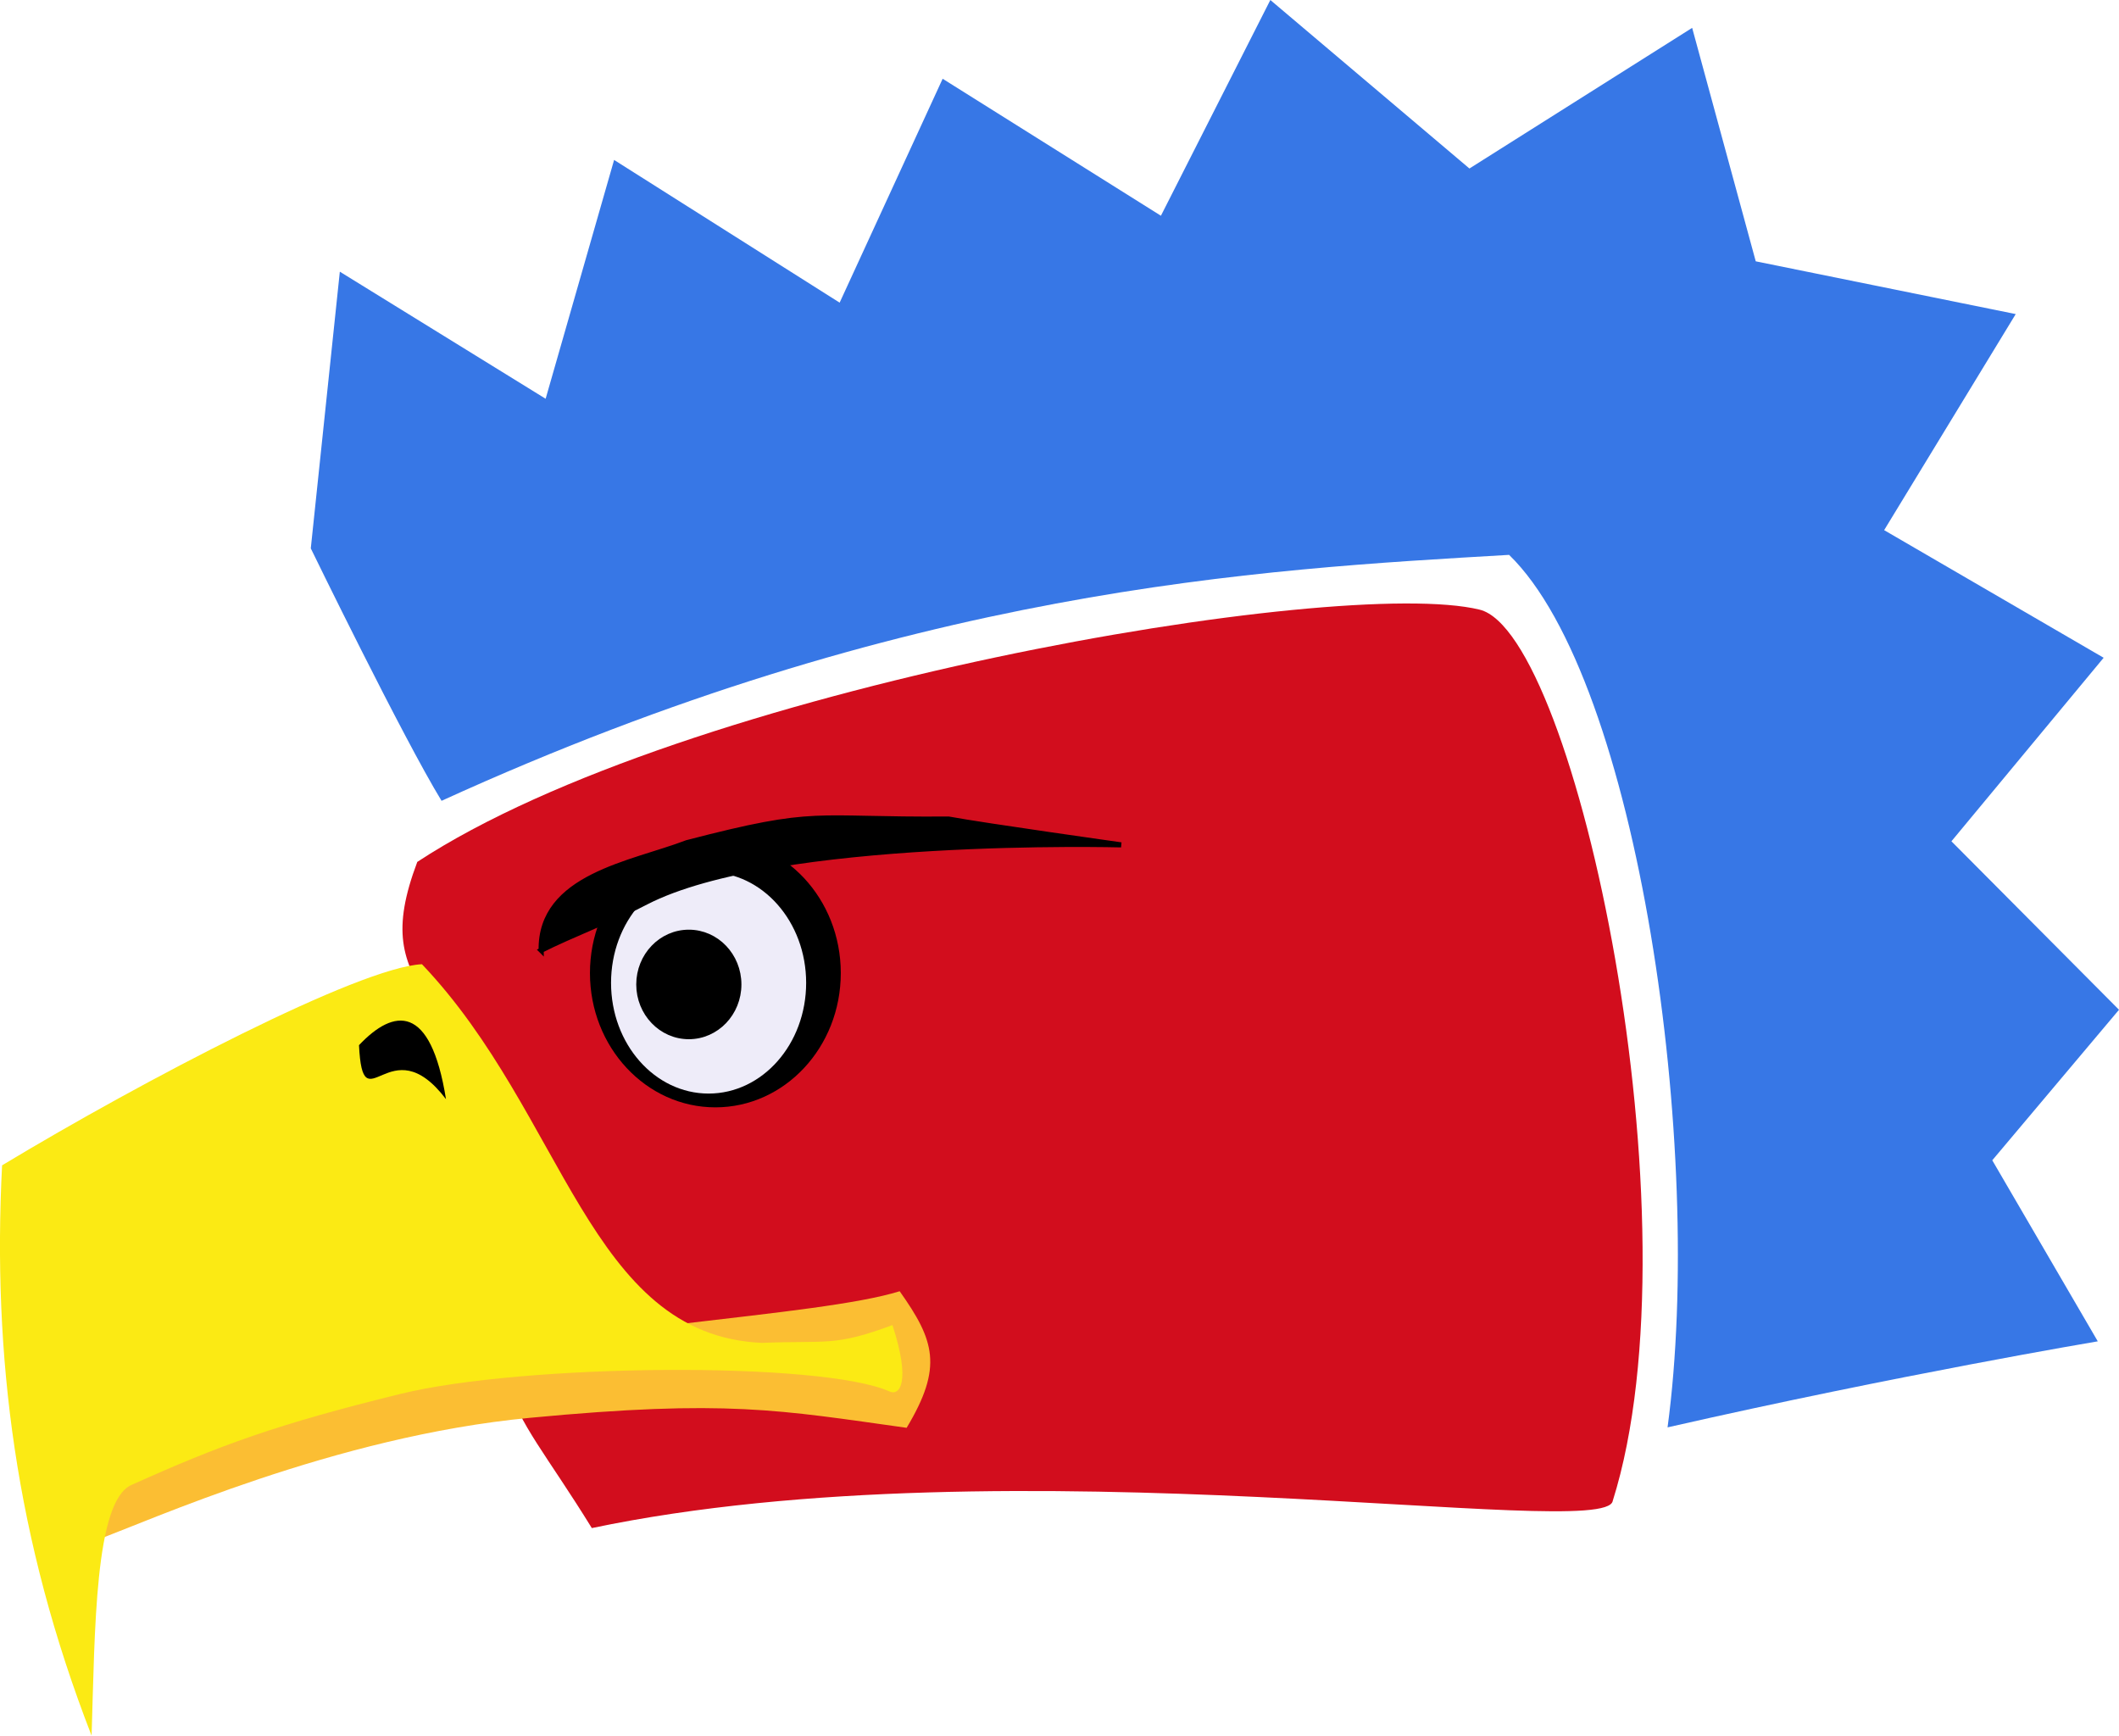
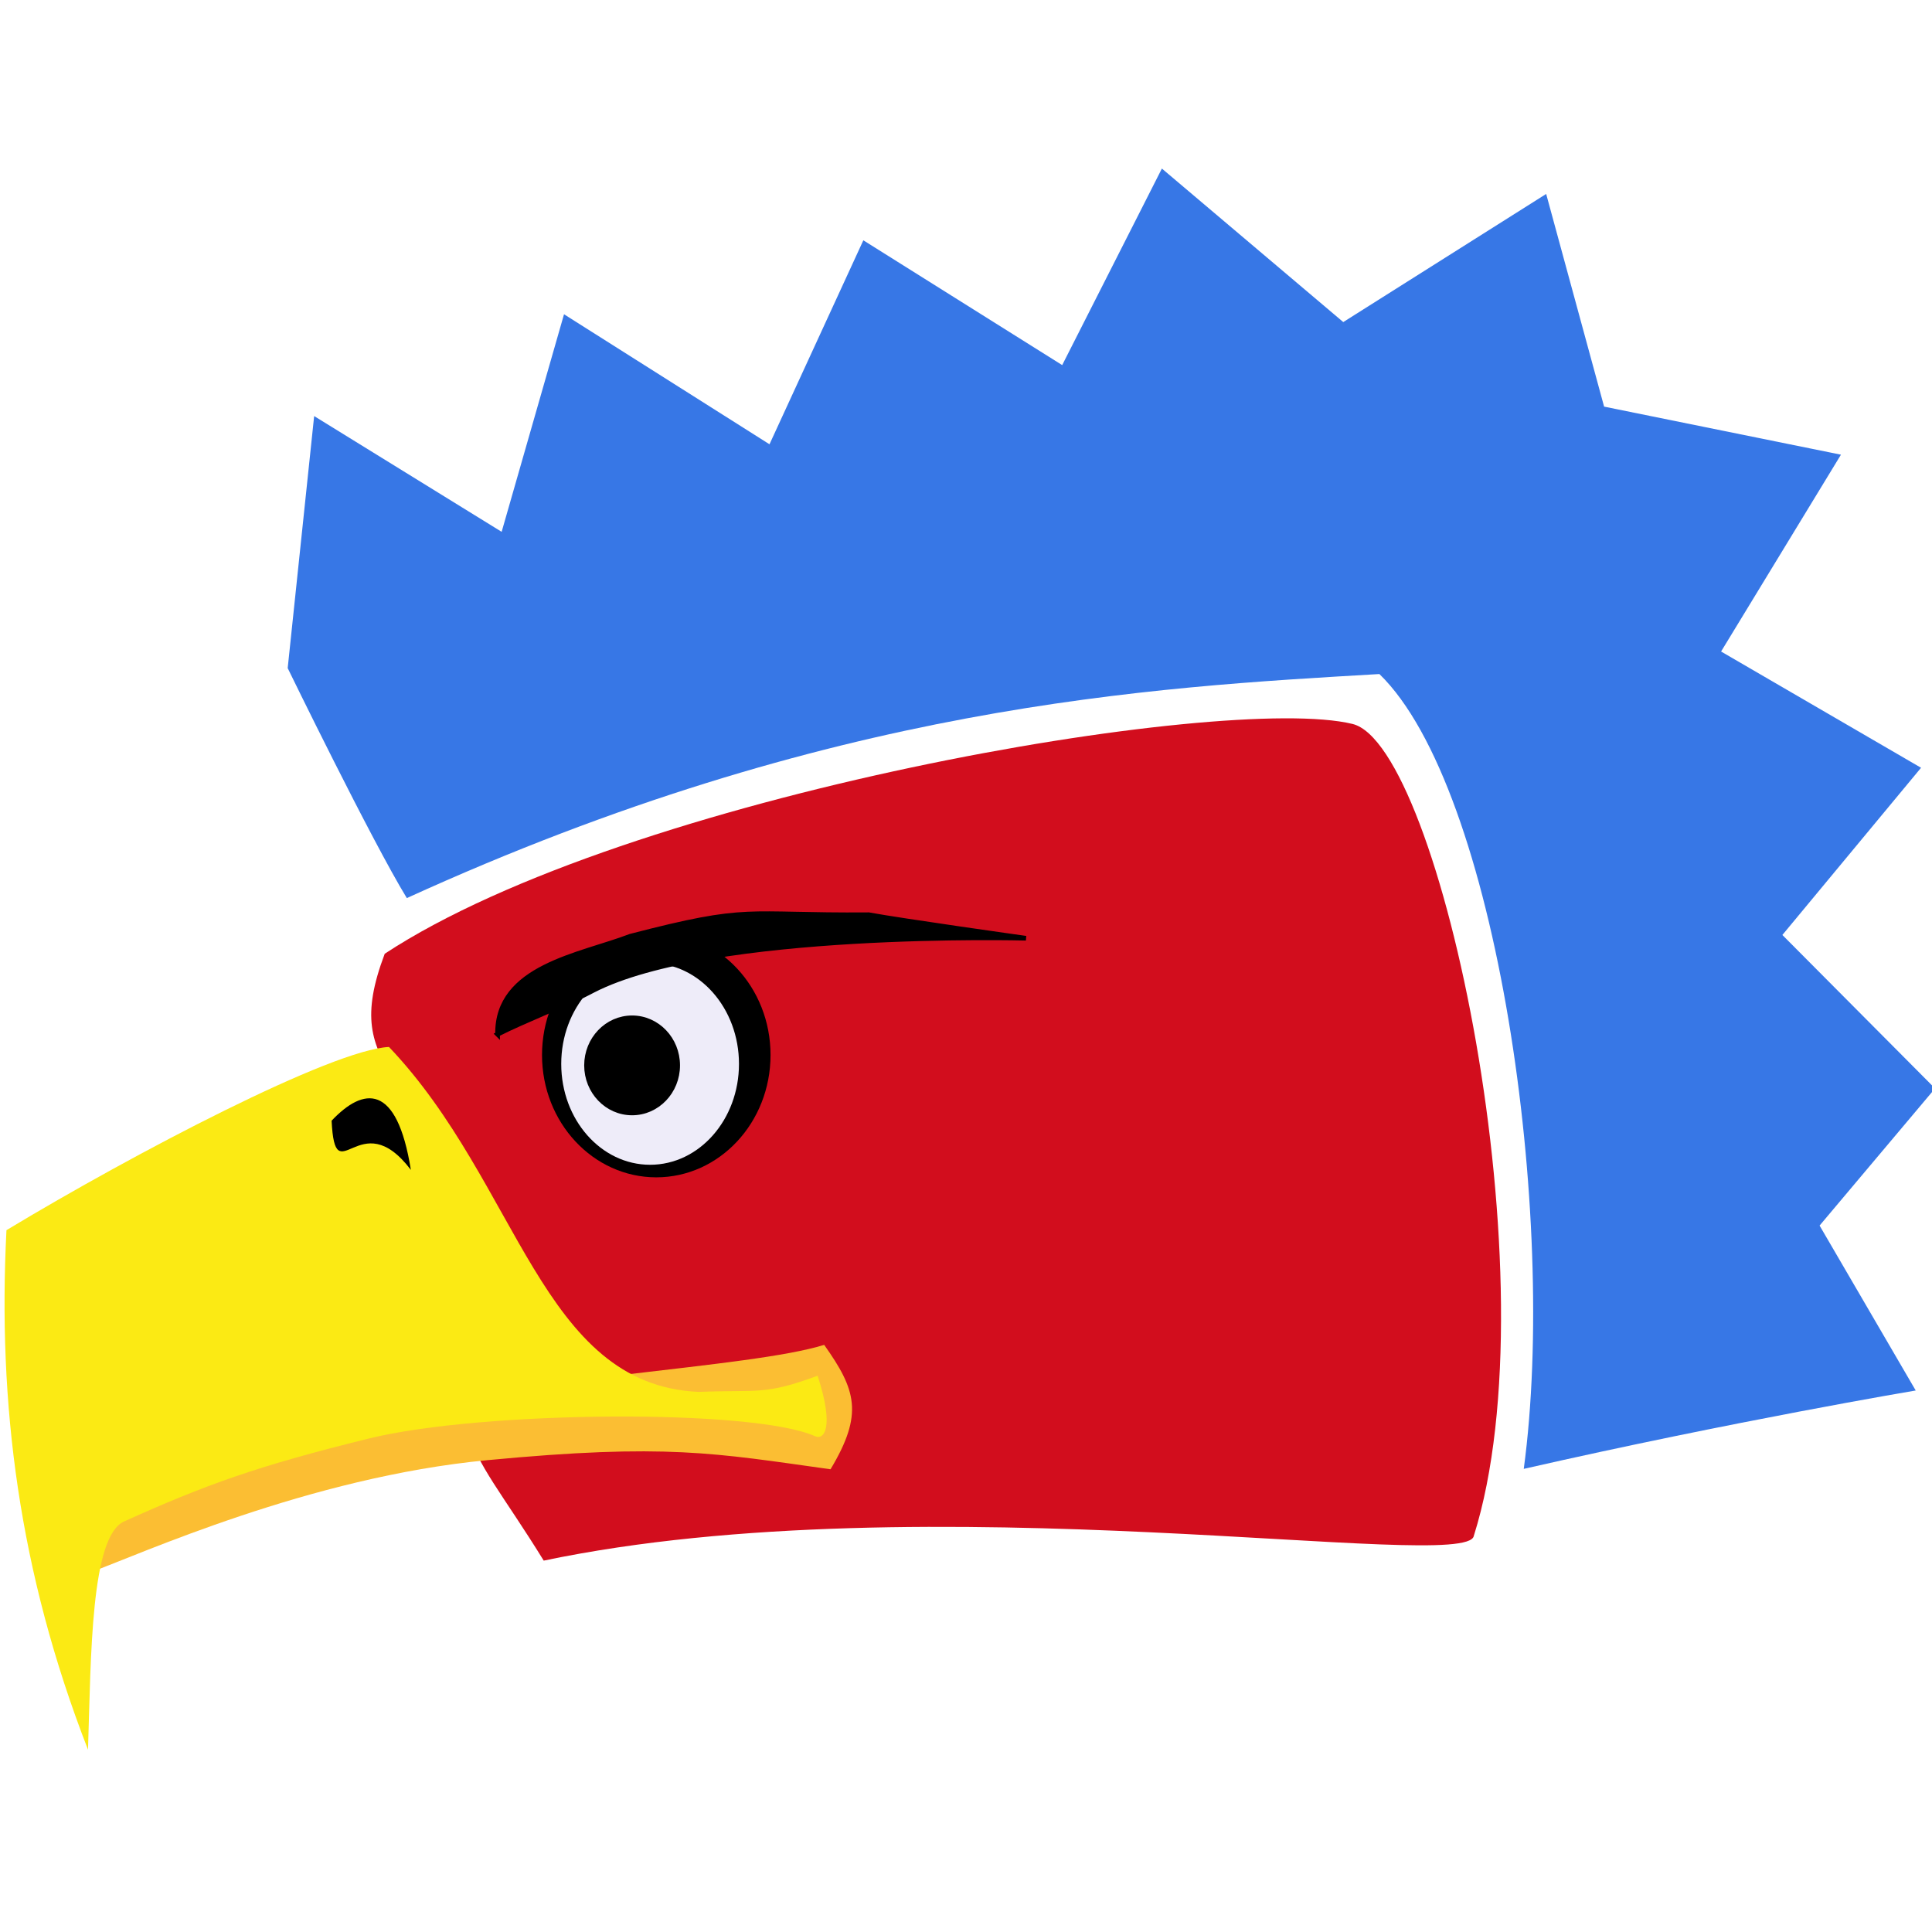
- <svg xmlns="http://www.w3.org/2000/svg" width="149.883mm" height="122.763mm" viewBox="0 0 149.883 122.763" version="1.1" id="svg8">
+ <svg xmlns="http://www.w3.org/2000/svg" width="150mm" height="150mm" viewBox="0 0 150 150" version="1.1" id="svg8">
  <defs id="defs2">
    </defs>
-   <g id="layer1" transform="translate(-33.11487,-7.953007)">
-     <g id="g4327" style="fill:#3777e6;fill-opacity:1">
+   <g id="layer1" transform="translate(-33.11487,19.28397)">
+     <g id="g4327" style="fill:#3777e6;fill-opacity:1" transform="translate(0.3533148,-14.14956)">
      <path id="path61-6" d="m 139.857,47.197 c 9.136,8.873 13.853,42.101 11.209,61.711 16.297,-3.71 30.431,-6.085 30.431,-6.085 L 174.034,90.018 182.998,79.372 171.145,67.456 181.912,54.475 166.386,45.449 175.693,30.167 157.304,26.436 152.806,9.924 137.052,19.871 122.97,7.953 115.23,23.212 99.791,13.523 92.505,29.359 76.552,19.265 71.709,36.156 57.152,27.169 55.098,46.739 c 0,0 6.511,13.376 9.25,17.854 32.988,-15.048 57.746,-16.36 75.509,-17.395 z" style="fill:#3777e6;fill-opacity:1;stroke:none;stroke-width:0.265px;stroke-linecap:butt;stroke-linejoin:miter;stroke-opacity:1" />
    </g>
-     <path style="fill:#d20d1d;fill-opacity:1;stroke:none;stroke-width:0.272px;stroke-linecap:butt;stroke-linejoin:miter;stroke-opacity:1" d="M 62.631,68.914 C 81.443,56.555 127.845,48.649 137.77,51.072 c 6.812,1.659 15.638,43.295 9.418,63.038 -0.481,2.938 -42.42,-4.321 -72.212,1.921 -6.283,-10.194 -8.334,-9.405 -3.483,-22.843 C 65.528,77.582 58.991,78.56 62.631,68.914 Z" id="path4350" />
-     <path style="fill:none;fill-opacity:1;stroke:none;stroke-width:0.265px;stroke-linecap:butt;stroke-linejoin:miter;stroke-opacity:1" d="m 62.261,67.79 c 47.587,-21.869 68.952,-20.889 85.075,-11.739 16.122,9.15 12.238,56.308 8.075,57.37 10.315,1.774 19.283,-25.829 19.135,-37.613 -0.148,-11.784 8.131,-35.426 -14.774,-51.592 -22.905,-16.166 -74.156,4.281 -83.98,10.852 -19.001,12.709 -25.307,15.466 -13.53,32.722 z" id="path61" />
-     <ellipse style="fill:#000000;fill-opacity:1;fill-rule:evenodd;stroke:none;stroke-width:0.267;stroke-opacity:1" id="path82-5" ry="9.499" rx="8.871" cy="76.775" cx="83.715" />
-     <ellipse style="fill:#eeecf9;fill-opacity:1;fill-rule:evenodd;stroke:none;stroke-width:0.214;stroke-opacity:1" id="path82" ry="7.83" rx="6.9" cy="77.469" cx="83.236" />
-     <path style="fill:#000000;fill-opacity:1;stroke:#000000;stroke-width:0.36px;stroke-linecap:butt;stroke-linejoin:miter;stroke-opacity:1" d="m 71.392,75.168 c -0.087,-5.259 6.417,-6.122 10.307,-7.615 9.374,-2.435 8.705,-1.593 18.513,-1.67 2.588,0.476 12.204,1.826 12.204,1.826 0,0 -24.479,-0.656 -33.609,4.055 -2.037,1.088 -5.36,2.357 -7.416,3.403 z" id="path69" />
-     <ellipse style="fill:#000000;fill-opacity:1;stroke:#000000;stroke-width:0.485;stroke-opacity:1" id="path4346" cx="81.838" cy="77.581" rx="3.477" ry="3.631" />
-     <path style="fill:#fbbe33;fill-opacity:1;stroke:none;stroke-width:0.308px;stroke-linecap:butt;stroke-linejoin:miter;stroke-opacity:1" d="m 96.751,99.28 c 2.468,3.483 3.078,5.356 0.493,9.659 -8.995,-1.254 -12.746,-2.024 -26.637,-0.707 -13.823,1.31 -26.989,7.319 -30.925,8.747 -0.607,-11.375 8.305,-8.917 21.148,-12.085 12.842,-3.167 30.166,-3.819 35.922,-5.615 z" id="path4365" />
-     <path style="fill:#fbea14;fill-opacity:1;stroke:none;stroke-width:0.308px;stroke-linecap:butt;stroke-linejoin:miter;stroke-opacity:1" d="m 96.241,101.675 c 1.339,4.109 0.471,4.999 -0.191,4.701 -4.783,-2.157 -25.883,-1.979 -34.616,0.167 -8.733,2.147 -12.715,3.6 -19.034,6.445 -2.583,1.163 -2.571,10.27 -2.806,17.727 -5.387,-13.852 -7.019,-26.899 -6.332,-40.34 10,-6.028 25.292,-14.019 29.699,-14.224 10.115,10.628 11.795,26.249 24.047,26.78 4.678,-0.183 5.106,0.271 9.231,-1.256 z" id="path4357" />
-     <path style="fill:#000000;fill-opacity:1;stroke:none;stroke-width:0.042px;stroke-linecap:butt;stroke-linejoin:miter;stroke-opacity:1" d="m 64.661,85.694 c -1.084,-6.791 -3.687,-6.426 -6.153,-3.818 0.282,5.756 2.16,-1.437 6.153,3.818 z" id="path4357-5" />
+     <path style="fill:#d20d1d;fill-opacity:1;stroke:none;stroke-width:0.272px;stroke-linecap:butt;stroke-linejoin:miter;stroke-opacity:1" d="m 62.985,54.765 c 18.812,-12.359 65.213,-20.265 75.138,-17.842 6.812,1.659 15.638,43.295 9.418,63.038 -0.481,2.938 -42.42,-4.321 -72.212,1.921 C 69.047,91.687 66.995,92.476 71.846,79.039 65.881,63.432 59.345,64.41 62.985,54.765 Z" id="path4350" />
+     <path style="fill:none;fill-opacity:1;stroke:none;stroke-width:0.265px;stroke-linecap:butt;stroke-linejoin:miter;stroke-opacity:1" d="m 62.614,53.64 c 47.587,-21.869 68.952,-20.889 85.075,-11.739 16.122,9.15 12.238,56.308 8.075,57.37 10.315,1.774 19.283,-25.829 19.135,-37.613 -0.148,-11.784 8.131,-35.426 -14.774,-51.592 -22.905,-16.166 -74.156,4.281 -83.98,10.852 -19.001,12.709 -25.307,15.466 -13.53,32.722 z" id="path61" />
+     <ellipse style="fill:#000000;fill-opacity:1;fill-rule:evenodd;stroke:none;stroke-width:0.267;stroke-opacity:1" id="path82-5" ry="9.499" rx="8.871" cy="62.625" cx="84.068" />
+     <ellipse style="fill:#eeecf9;fill-opacity:1;fill-rule:evenodd;stroke:none;stroke-width:0.214;stroke-opacity:1" id="path82" ry="7.83" rx="6.9" cy="63.319" cx="83.589" />
+     <path style="fill:#000000;fill-opacity:1;stroke:#000000;stroke-width:0.36px;stroke-linecap:butt;stroke-linejoin:miter;stroke-opacity:1" d="m 71.745,61.019 c -0.087,-5.259 6.417,-6.122 10.307,-7.615 9.374,-2.435 8.705,-1.593 18.513,-1.67 2.588,0.476 12.204,1.826 12.204,1.826 0,0 -24.479,-0.656 -33.609,4.055 -2.037,1.088 -5.36,2.357 -7.416,3.403 z" id="path69" />
+     <ellipse style="fill:#000000;fill-opacity:1;stroke:#000000;stroke-width:0.485;stroke-opacity:1" id="path4346" cx="82.191" cy="63.432" rx="3.477" ry="3.631" />
+     <path style="fill:#fbbe33;fill-opacity:1;stroke:none;stroke-width:0.308px;stroke-linecap:butt;stroke-linejoin:miter;stroke-opacity:1" d="m 97.104,85.131 c 2.468,3.483 3.078,5.356 0.493,9.659 -8.995,-1.254 -12.746,-2.024 -26.637,-0.707 -13.823,1.31 -26.989,7.319 -30.925,8.747 -0.607,-11.375 8.305,-8.917 21.148,-12.085 12.842,-3.167 30.166,-3.819 35.922,-5.615 z" id="path4365" />
+     <path style="fill:#fbea14;fill-opacity:1;stroke:none;stroke-width:0.308px;stroke-linecap:butt;stroke-linejoin:miter;stroke-opacity:1" d="m 96.594,87.526 c 1.339,4.109 0.471,4.999 -0.191,4.701 -4.783,-2.157 -25.883,-1.979 -34.616,0.167 -8.733,2.147 -12.715,3.6 -19.034,6.445 C 40.171,100.002 40.183,109.11 39.948,116.566 34.562,102.714 32.929,89.667 33.617,76.226 43.617,70.198 58.908,62.207 63.316,62.002 73.431,72.629 75.112,88.251 87.363,88.782 c 4.678,-0.183 5.106,0.271 9.231,-1.256 z" id="path4357" />
+     <path style="fill:#000000;fill-opacity:1;stroke:none;stroke-width:0.042px;stroke-linecap:butt;stroke-linejoin:miter;stroke-opacity:1" d="m 65.014,71.544 c -1.084,-6.791 -3.687,-6.426 -6.153,-3.818 0.282,5.756 2.16,-1.437 6.153,3.818 z" id="path4357-5" />
  </g>
</svg>
